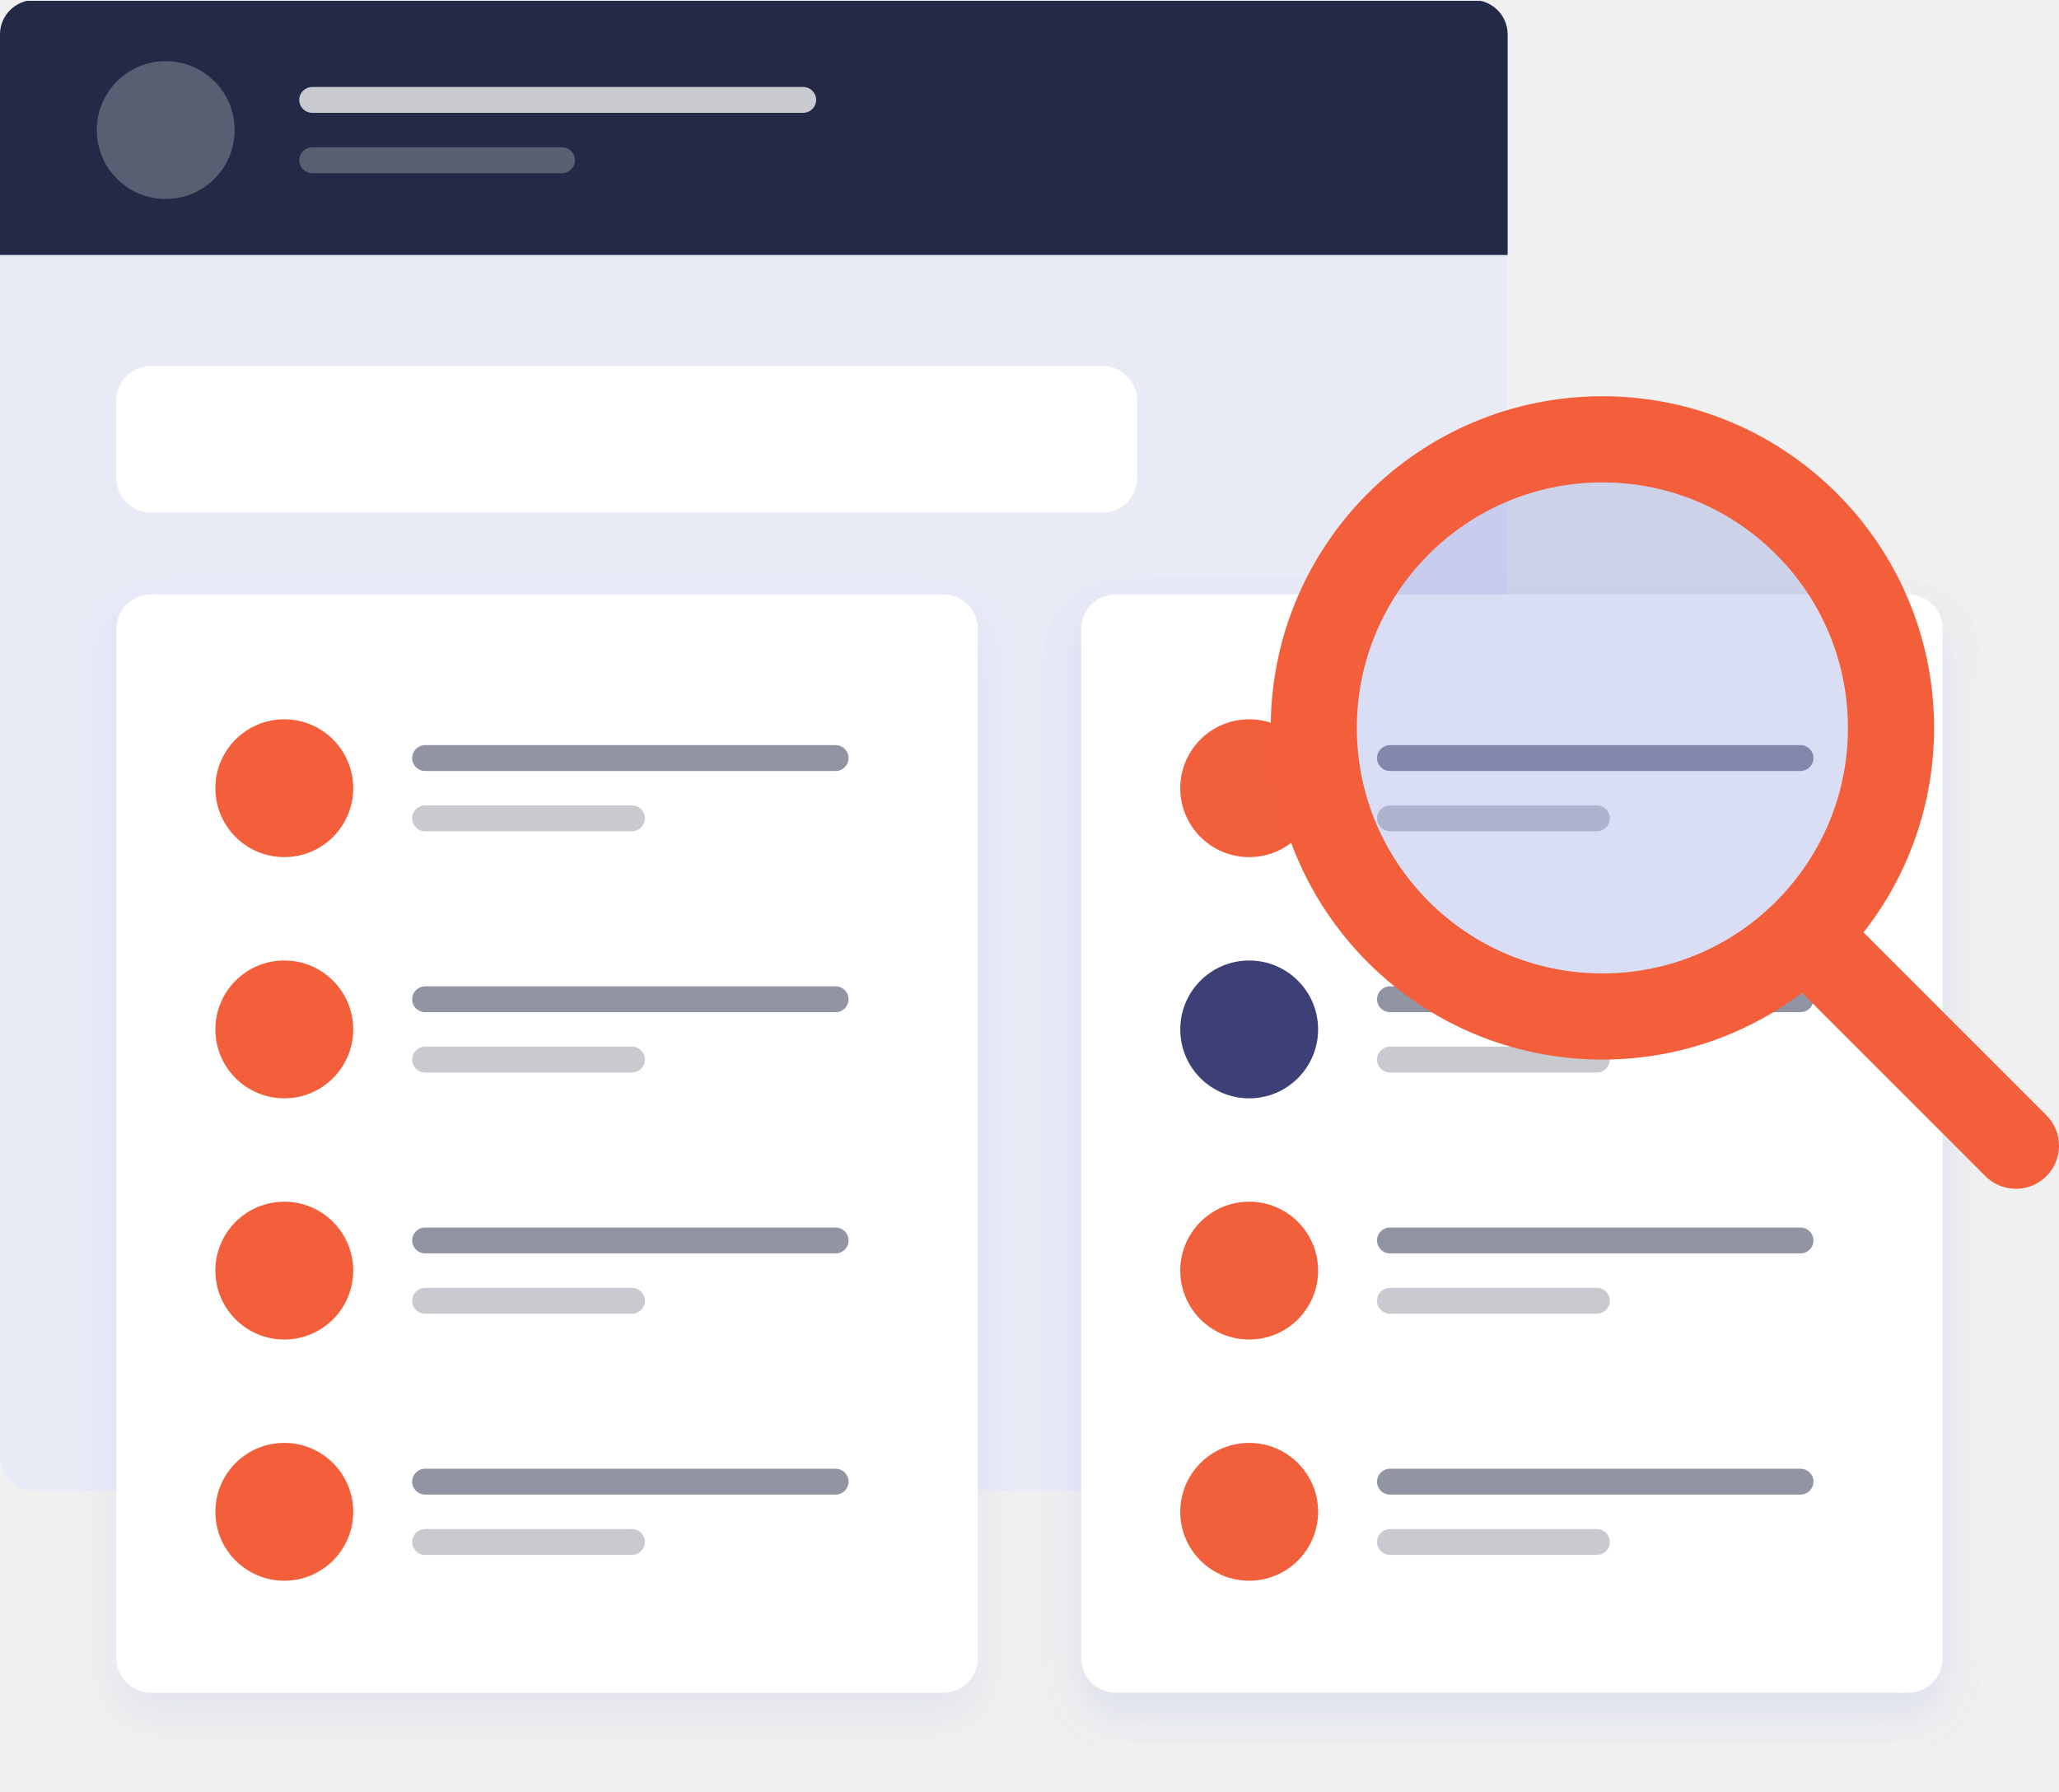
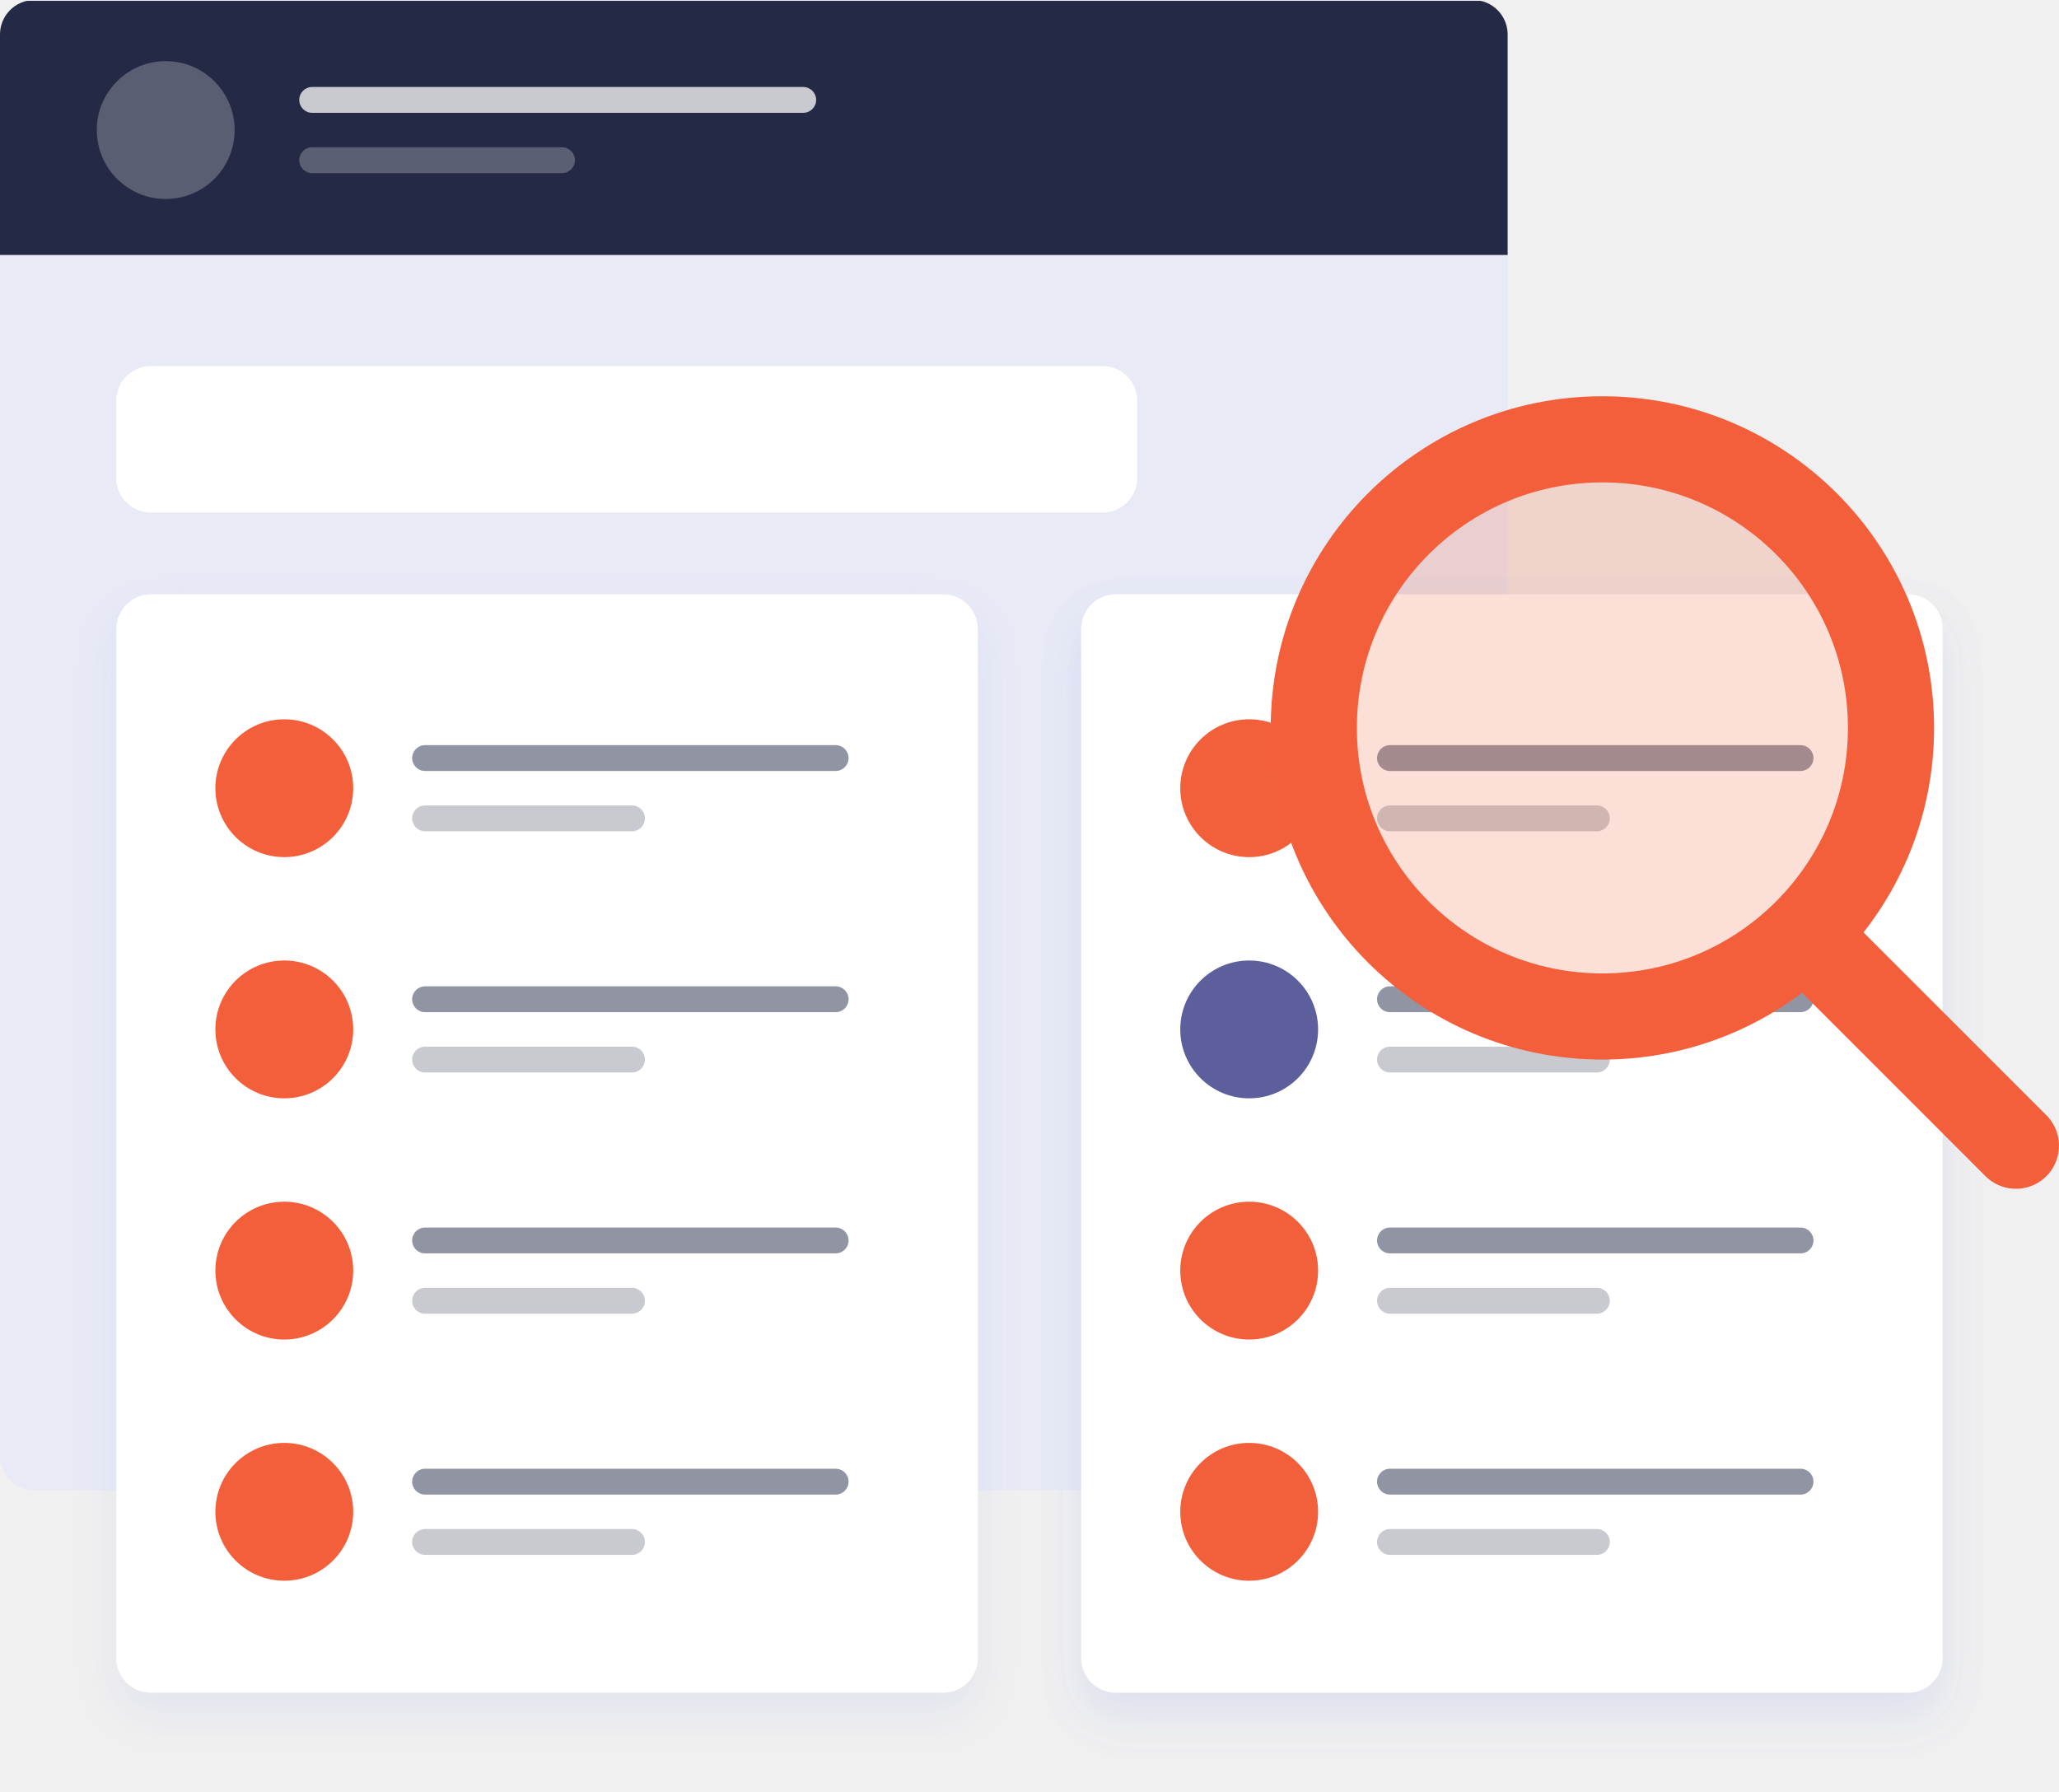
<svg xmlns="http://www.w3.org/2000/svg" xmlns:xlink="http://www.w3.org/1999/xlink" width="478" height="416">
  <defs>
    <rect id="a" width="350" height="346" rx="8" />
    <rect id="d" width="200" height="255" rx="8" />
    <filter id="c" width="117.5%" height="113.7%" x="-8.8%" y="-4.9%" filterUnits="objectBoundingBox">
      <feOffset dy="5" in="SourceAlpha" result="shadowOffsetOuter1" />
      <feGaussianBlur in="shadowOffsetOuter1" result="shadowBlurOuter1" stdDeviation="5" />
      <feColorMatrix in="shadowBlurOuter1" values="0 0 0 0 0.285 0 0 0 0 0.364 0 0 0 0 0.811 0 0 0 0.083 0" />
    </filter>
    <filter id="e" width="139.5%" height="131%" x="-19.8%" y="-13.5%" filterUnits="objectBoundingBox">
      <feOffset dy="5" in="SourceAlpha" result="shadowOffsetOuter1" />
      <feGaussianBlur in="shadowOffsetOuter1" result="shadowBlurOuter1" stdDeviation="5" />
      <feColorMatrix in="shadowBlurOuter1" result="shadowMatrixOuter1" values="0 0 0 0 0.285 0 0 0 0 0.364 0 0 0 0 0.811 0 0 0 0.083 0" />
      <feMerge>
        <feMergeNode in="shadowMatrixOuter1" />
        <feMergeNode in="SourceGraphic" />
      </feMerge>
    </filter>
    <rect id="g" width="200" height="255" rx="8" />
    <filter id="f" width="117.5%" height="113.7%" x="-8.8%" y="-4.9%" filterUnits="objectBoundingBox">
      <feOffset dy="5" in="SourceAlpha" result="shadowOffsetOuter1" />
      <feGaussianBlur in="shadowOffsetOuter1" result="shadowBlurOuter1" stdDeviation="5" />
      <feColorMatrix in="shadowBlurOuter1" values="0 0 0 0 0.285 0 0 0 0 0.364 0 0 0 0 0.811 0 0 0 0.083 0" />
    </filter>
  </defs>
  <g fill="none" fill-rule="evenodd">
    <mask id="b" fill="#fff">
      <use xlink:href="#a" />
    </mask>
    <use fill="#E8EAF6" fill-rule="nonzero" xlink:href="#a" />
    <g mask="url(#b)">
      <path fill="#242A45" d="M-3.53.197h547v59h-547z" />
      <g transform="translate(22.47 14.197)" fill="#FFF">
        <circle cx="16" cy="16" r="16" opacity=".245" />
        <g transform="translate(47 6)">
          <rect width="120" height="6" opacity=".75" rx="3" />
          <rect width="64" height="6" y="14" opacity=".25" rx="3" />
        </g>
      </g>
    </g>
    <g transform="translate(27 138)">
      <use fill="#000" filter="url(#c)" xlink:href="#d" />
      <use fill="#FFF" xlink:href="#d" />
      <g transform="translate(23 29)">
        <rect width="101.317" height="6" x="45.683" y="6" fill="#242A45" opacity=".5" rx="3" />
        <circle cx="16" cy="16" r="16" fill="hsl(12, 88%, 59%)" />
        <rect width="54.036" height="6" x="45.683" y="20" fill="#242A45" opacity=".25" rx="3" />
        <g transform="translate(0 56)">
          <circle cx="16" cy="16" r="16" fill="hsl(12, 88%, 59%)" />
          <rect width="101.317" height="6" x="45.683" y="6" fill="#242A45" opacity=".5" rx="3" />
          <rect width="54.036" height="6" x="45.683" y="20" fill="#242A45" opacity=".25" rx="3" />
        </g>
        <g transform="translate(0 112)">
          <circle cx="16" cy="16" r="16" fill="hsl(12, 88%, 59%)" />
          <rect width="101.317" height="6" x="45.683" y="6" fill="#242A45" opacity=".5" rx="3" />
          <rect width="54.036" height="6" x="45.683" y="20" fill="#242A45" opacity=".25" rx="3" />
        </g>
        <g transform="translate(0 168)">
          <circle cx="16" cy="16" r="16" fill="hsl(12, 88%, 59%)" />
          <rect width="101.317" height="6" x="45.683" y="6" fill="#242A45" opacity=".5" rx="3" />
          <rect width="54.036" height="6" x="45.683" y="20" fill="#242A45" opacity=".25" rx="3" />
        </g>
      </g>
    </g>
    <g filter="url(#e)" transform="translate(251 138)">
      <use fill="#000" filter="url(#f)" xlink:href="#g" />
      <use fill="#FFF" xlink:href="#g" />
      <g transform="translate(23 29)">
        <rect width="101.317" height="6" x="45.683" y="6" fill="#242A45" opacity=".5" rx="3" />
        <circle cx="16" cy="16" r="16" fill="hsl(12, 88%, 59%)" />
        <rect width="54.036" height="6" x="45.683" y="20" fill="#242A45" opacity=".25" rx="3" />
        <g transform="translate(0 56)">
-           <circle cx="16" cy="16" r="16" fill="#3c4077" />
+           <circle cx="16" cy="16" r="16" fill="#5b5f9b" />
          <rect width="101.317" height="6" x="45.683" y="6" fill="#242A45" opacity=".5" rx="3" />
          <rect width="54.036" height="6" x="45.683" y="20" fill="#242A45" opacity=".25" rx="3" />
        </g>
        <g transform="translate(0 112)">
          <circle cx="16" cy="16" r="16" fill="hsl(12, 88%, 59%)" />
          <rect width="101.317" height="6" x="45.683" y="6" fill="#242A45" opacity=".5" rx="3" />
          <rect width="54.036" height="6" x="45.683" y="20" fill="#242A45" opacity=".25" rx="3" />
        </g>
        <g transform="translate(0 168)">
          <circle cx="16" cy="16" r="16" fill="hsl(12, 88%, 59%)" />
          <rect width="101.317" height="6" x="45.683" y="6" fill="#242A45" opacity=".5" rx="3" />
          <rect width="54.036" height="6" x="45.683" y="20" fill="#242A45" opacity=".25" rx="3" />
        </g>
      </g>
    </g>
    <rect width="237" height="34" x="27" y="85" fill="#FFF" rx="8" />
    <g stroke="hsl(12, 88%, 59%)" stroke-width="20" transform="translate(305 102)">
-       <circle cx="67" cy="67" r="67" fill="#495DCF" fill-opacity=".2" />
+       <circle cx="67" cy="67" r="67" fill="hsl(12, 88%, 59%)" fill-opacity=".2" />
      <path stroke-linecap="round" stroke-linejoin="round" d="M114 115l49 49" />
    </g>
  </g>
</svg>
